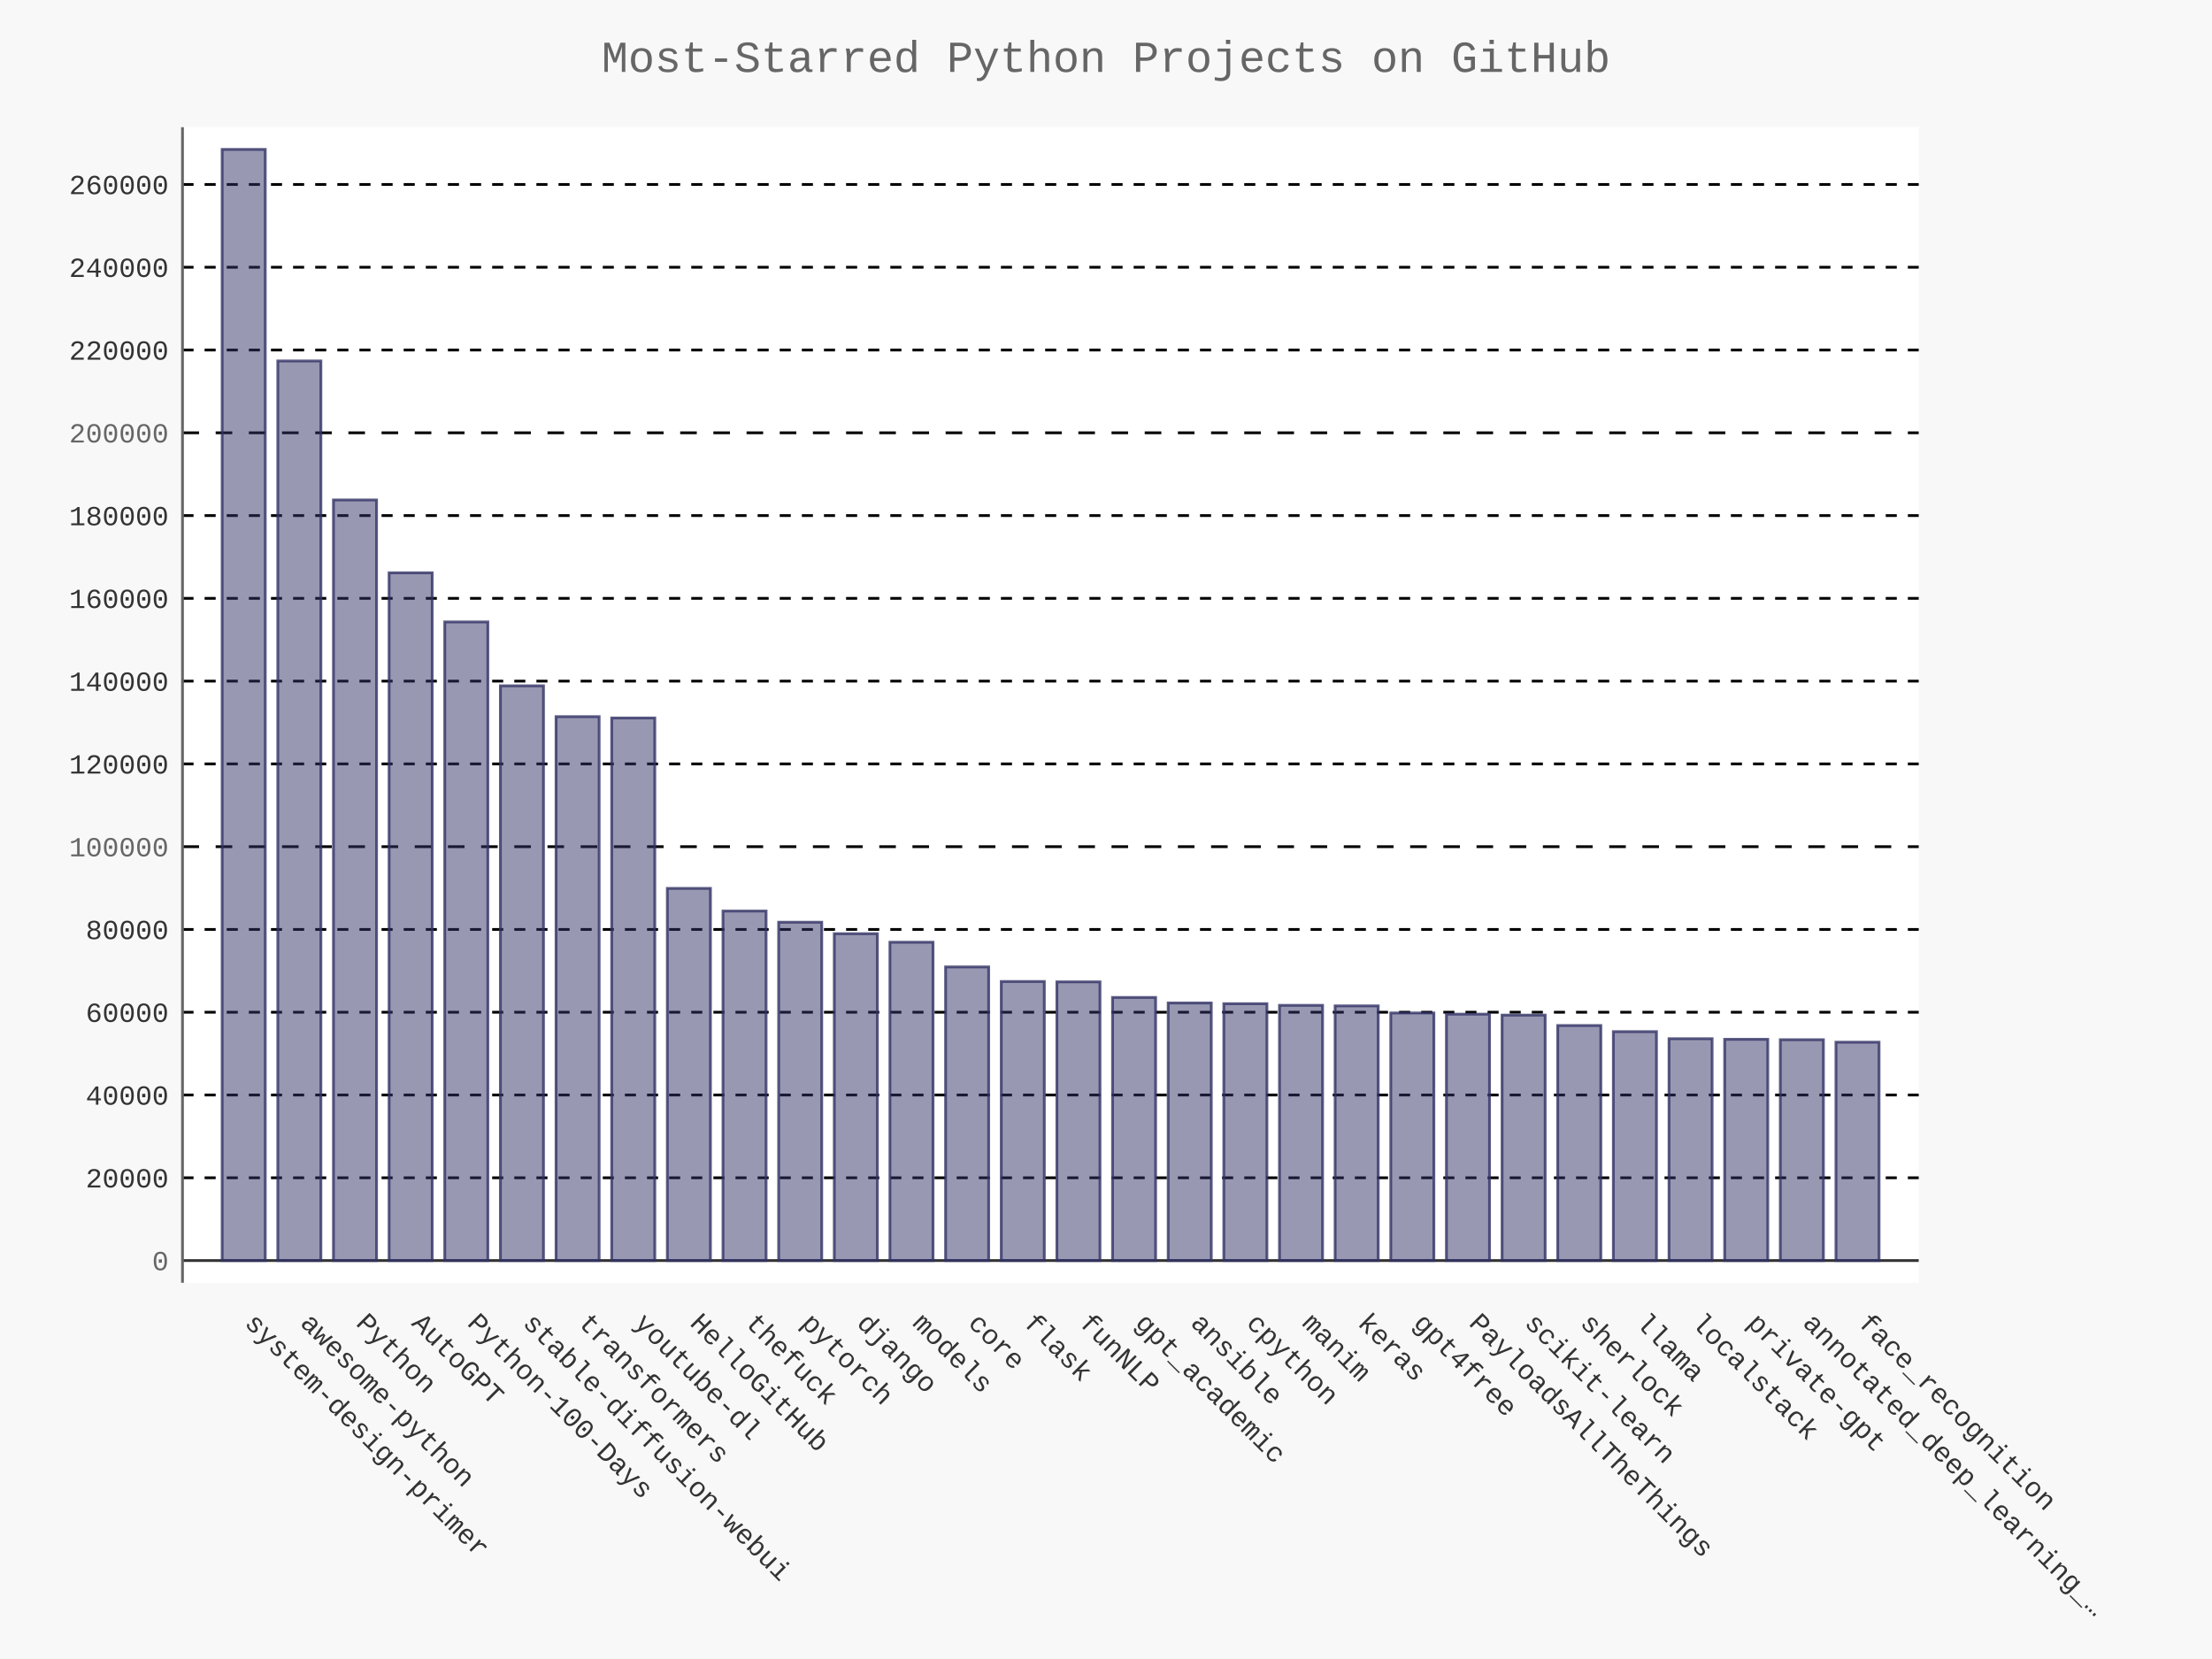
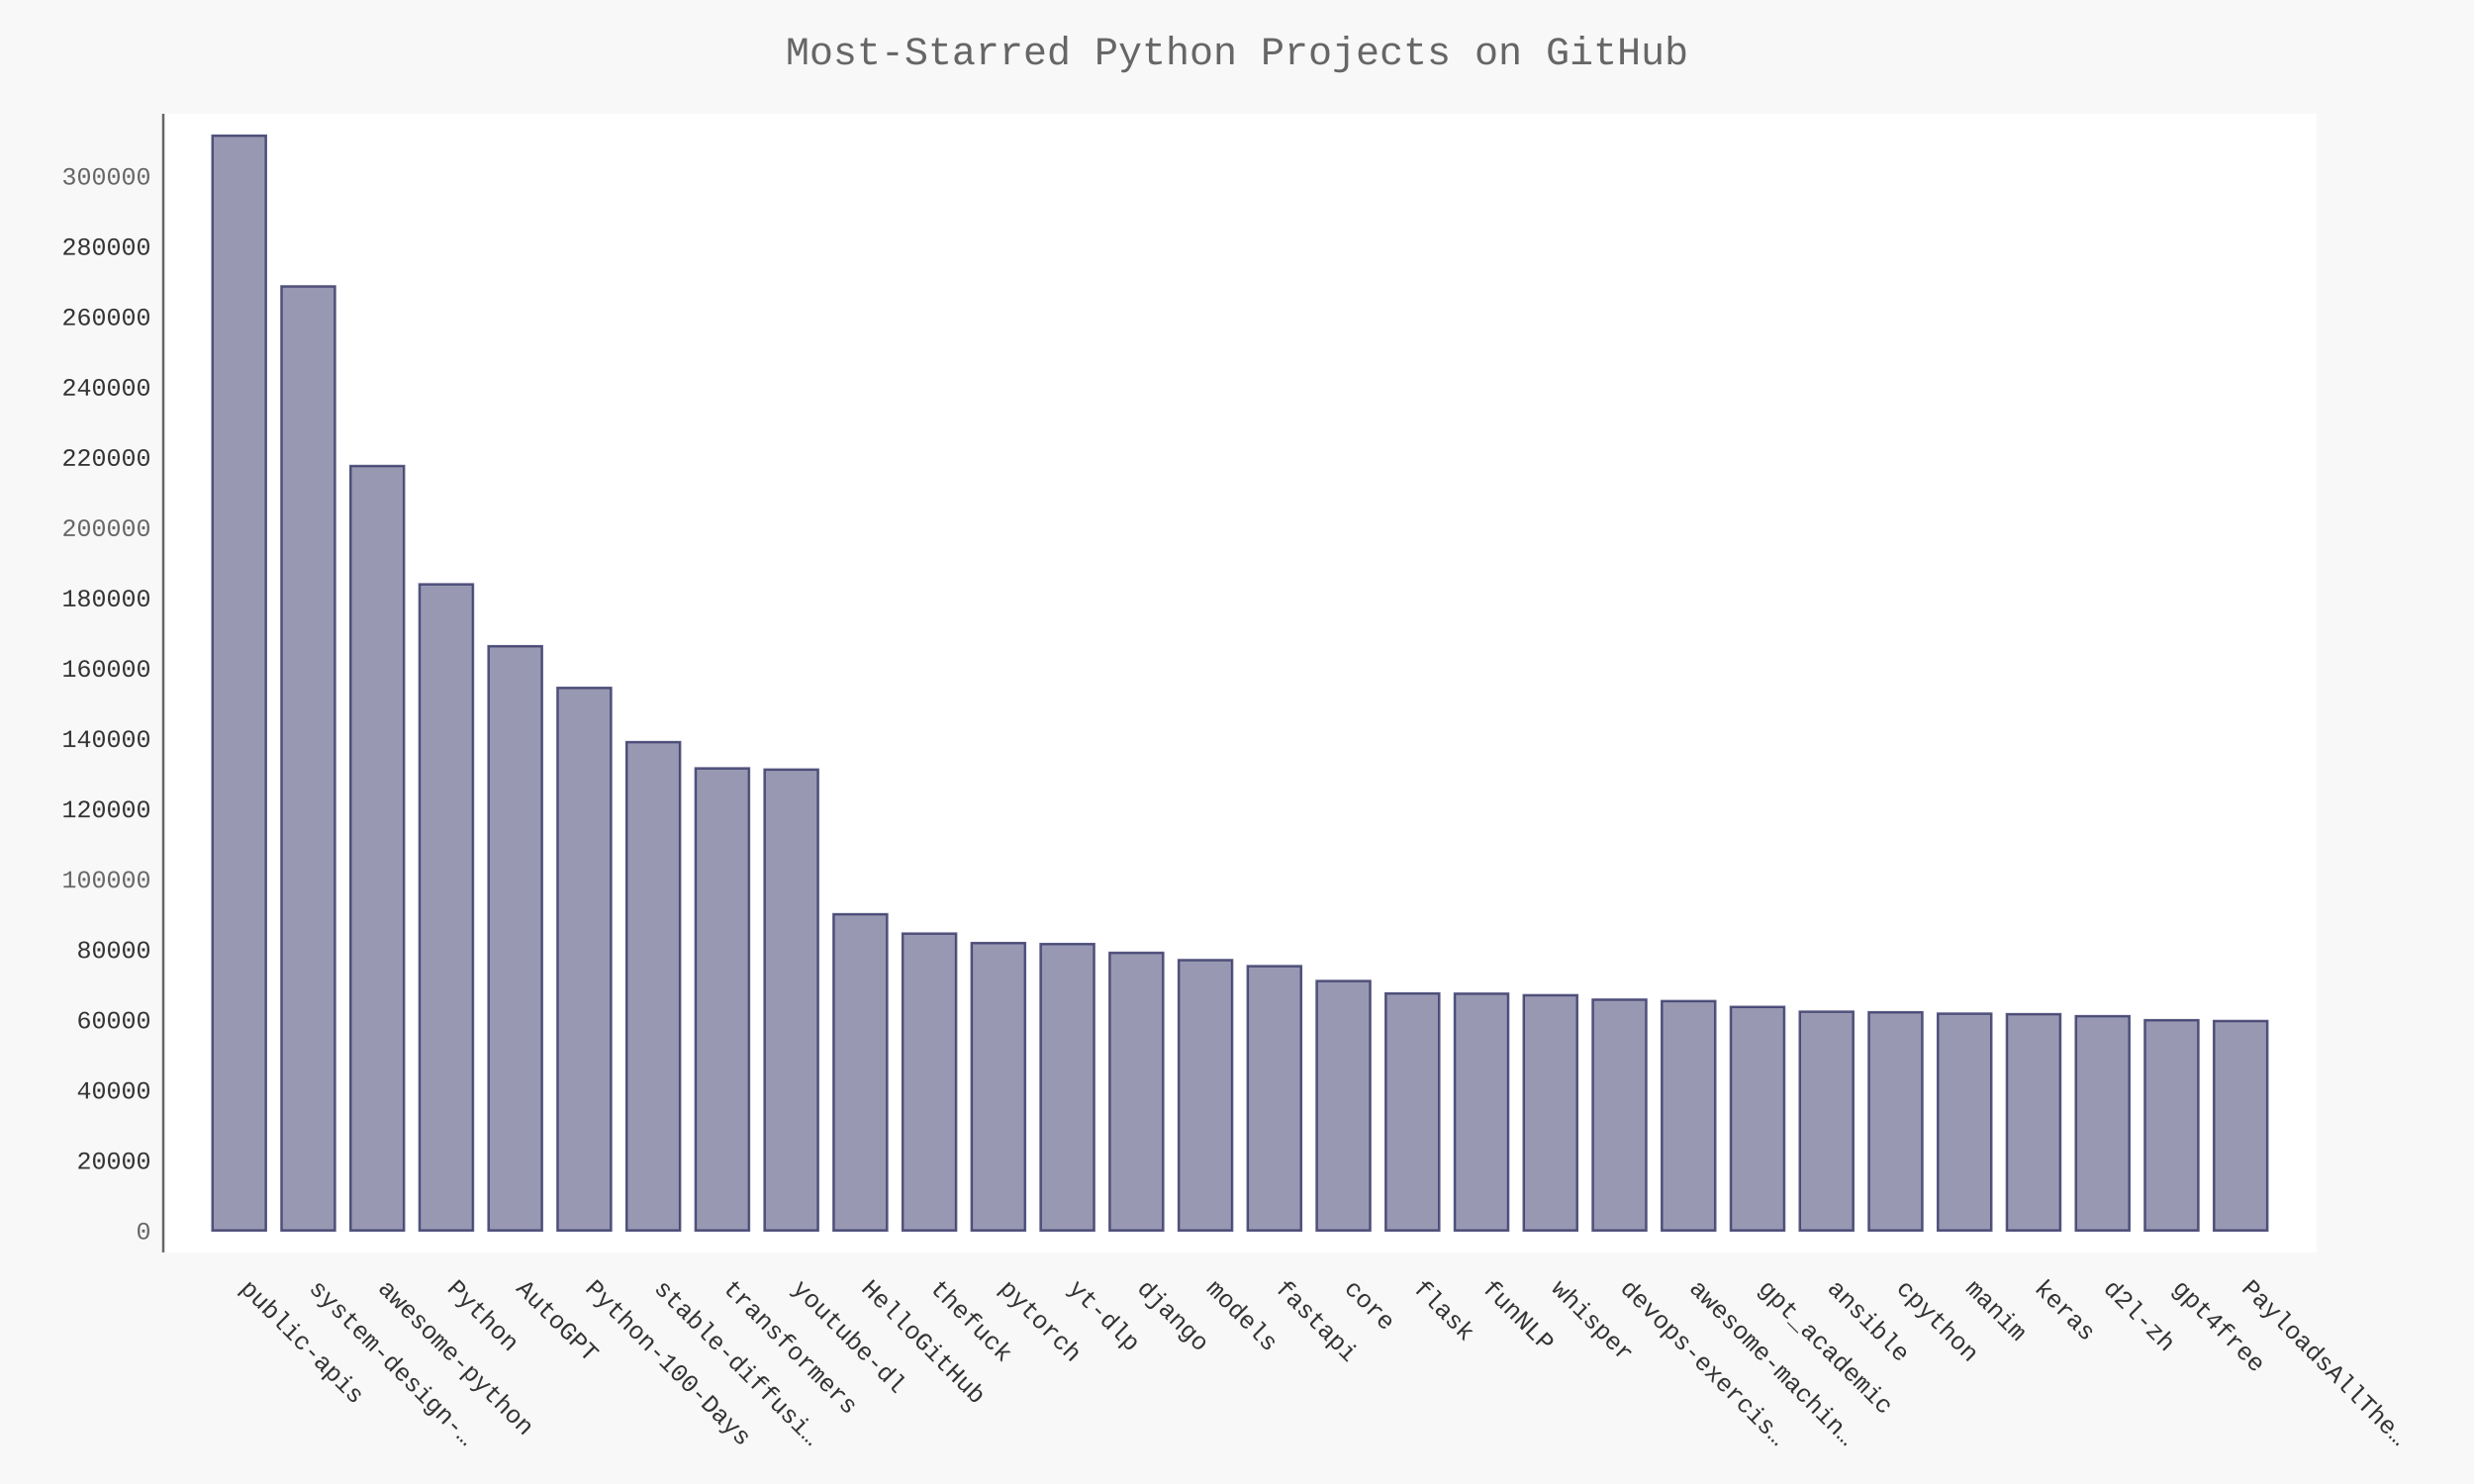
- <svg xmlns="http://www.w3.org/2000/svg" id="chart-f5d4d82c-aa11-4f18-88c1-700b115f12ab" class="pygal-chart" viewBox="0 0 800 600">
+ <svg xmlns="http://www.w3.org/2000/svg" id="chart-784140e5-5ab4-402b-8c71-17503a666698" class="pygal-chart" viewBox="0 0 1000 600">
  <defs>
-     <style type="text/css">#chart-f5d4d82c-aa11-4f18-88c1-700b115f12ab{-webkit-user-select:none;-webkit-font-smoothing:antialiased;font-family:Consolas,"Liberation Mono",Menlo,Courier,monospace}#chart-f5d4d82c-aa11-4f18-88c1-700b115f12ab .title{font-family:Consolas,"Liberation Mono",Menlo,Courier,monospace;font-size:16px}#chart-f5d4d82c-aa11-4f18-88c1-700b115f12ab .legends .legend text{font-family:Consolas,"Liberation Mono",Menlo,Courier,monospace;font-size:14px}#chart-f5d4d82c-aa11-4f18-88c1-700b115f12ab .axis text{font-family:Consolas,"Liberation Mono",Menlo,Courier,monospace;font-size:10px}#chart-f5d4d82c-aa11-4f18-88c1-700b115f12ab .axis text.major{font-family:Consolas,"Liberation Mono",Menlo,Courier,monospace;font-size:10px}#chart-f5d4d82c-aa11-4f18-88c1-700b115f12ab .text-overlay text.value{font-family:Consolas,"Liberation Mono",Menlo,Courier,monospace;font-size:16px}#chart-f5d4d82c-aa11-4f18-88c1-700b115f12ab .text-overlay text.label{font-family:Consolas,"Liberation Mono",Menlo,Courier,monospace;font-size:10px}#chart-f5d4d82c-aa11-4f18-88c1-700b115f12ab .tooltip{font-family:Consolas,"Liberation Mono",Menlo,Courier,monospace;font-size:14px}#chart-f5d4d82c-aa11-4f18-88c1-700b115f12ab text.no_data{font-family:Consolas,"Liberation Mono",Menlo,Courier,monospace;font-size:64px}
- #chart-f5d4d82c-aa11-4f18-88c1-700b115f12ab{background-color:#f8f8f8}#chart-f5d4d82c-aa11-4f18-88c1-700b115f12ab path,#chart-f5d4d82c-aa11-4f18-88c1-700b115f12ab line,#chart-f5d4d82c-aa11-4f18-88c1-700b115f12ab rect,#chart-f5d4d82c-aa11-4f18-88c1-700b115f12ab circle{-webkit-transition:250ms ease-in;-moz-transition:250ms ease-in;transition:250ms ease-in}#chart-f5d4d82c-aa11-4f18-88c1-700b115f12ab .graph &gt; .background{fill:#f8f8f8}#chart-f5d4d82c-aa11-4f18-88c1-700b115f12ab .plot &gt; .background{fill:#ffffff}#chart-f5d4d82c-aa11-4f18-88c1-700b115f12ab .graph{fill:#333}#chart-f5d4d82c-aa11-4f18-88c1-700b115f12ab text.no_data{fill:#666}#chart-f5d4d82c-aa11-4f18-88c1-700b115f12ab .title{fill:#666}#chart-f5d4d82c-aa11-4f18-88c1-700b115f12ab .legends .legend text{fill:#333}#chart-f5d4d82c-aa11-4f18-88c1-700b115f12ab .legends .legend:hover text{fill:#666}#chart-f5d4d82c-aa11-4f18-88c1-700b115f12ab .axis .line{stroke:#666}#chart-f5d4d82c-aa11-4f18-88c1-700b115f12ab .axis .guide.line{stroke:rgba(0,0,0,0.5)}#chart-f5d4d82c-aa11-4f18-88c1-700b115f12ab .axis .major.line{stroke:#333}#chart-f5d4d82c-aa11-4f18-88c1-700b115f12ab .axis text.major{fill:#666}#chart-f5d4d82c-aa11-4f18-88c1-700b115f12ab .axis.y .guides:hover .guide.line,#chart-f5d4d82c-aa11-4f18-88c1-700b115f12ab .line-graph .axis.x .guides:hover .guide.line,#chart-f5d4d82c-aa11-4f18-88c1-700b115f12ab .stackedline-graph .axis.x .guides:hover .guide.line,#chart-f5d4d82c-aa11-4f18-88c1-700b115f12ab .xy-graph .axis.x .guides:hover .guide.line{stroke:#666}#chart-f5d4d82c-aa11-4f18-88c1-700b115f12ab .axis .guides:hover text{fill:#666}#chart-f5d4d82c-aa11-4f18-88c1-700b115f12ab .reactive{fill-opacity:.5;stroke-opacity:.8;stroke-width:1}#chart-f5d4d82c-aa11-4f18-88c1-700b115f12ab .ci{stroke:#333}#chart-f5d4d82c-aa11-4f18-88c1-700b115f12ab .reactive.active,#chart-f5d4d82c-aa11-4f18-88c1-700b115f12ab .active .reactive{fill-opacity:.9;stroke-opacity:.9;stroke-width:4}#chart-f5d4d82c-aa11-4f18-88c1-700b115f12ab .ci .reactive.active{stroke-width:1.5}#chart-f5d4d82c-aa11-4f18-88c1-700b115f12ab .series text{fill:#666}#chart-f5d4d82c-aa11-4f18-88c1-700b115f12ab .tooltip rect{fill:#ffffff;stroke:#666;-webkit-transition:opacity 250ms ease-in;-moz-transition:opacity 250ms ease-in;transition:opacity 250ms ease-in}#chart-f5d4d82c-aa11-4f18-88c1-700b115f12ab .tooltip .label{fill:#333}#chart-f5d4d82c-aa11-4f18-88c1-700b115f12ab .tooltip .label{fill:#333}#chart-f5d4d82c-aa11-4f18-88c1-700b115f12ab .tooltip .legend{font-size:.8em;fill:rgba(0,0,0,0.5)}#chart-f5d4d82c-aa11-4f18-88c1-700b115f12ab .tooltip .x_label{font-size:.6em;fill:#666}#chart-f5d4d82c-aa11-4f18-88c1-700b115f12ab .tooltip .xlink{font-size:.5em;text-decoration:underline}#chart-f5d4d82c-aa11-4f18-88c1-700b115f12ab .tooltip .value{font-size:1.5em}#chart-f5d4d82c-aa11-4f18-88c1-700b115f12ab .bound{font-size:.5em}#chart-f5d4d82c-aa11-4f18-88c1-700b115f12ab .max-value{font-size:.75em;fill:rgba(0,0,0,0.5)}#chart-f5d4d82c-aa11-4f18-88c1-700b115f12ab .map-element{fill:#ffffff;stroke:rgba(0,0,0,0.5) !important}#chart-f5d4d82c-aa11-4f18-88c1-700b115f12ab .map-element .reactive{fill-opacity:inherit;stroke-opacity:inherit}#chart-f5d4d82c-aa11-4f18-88c1-700b115f12ab .color-0,#chart-f5d4d82c-aa11-4f18-88c1-700b115f12ab .color-0 a:visited{stroke:#333366;fill:#333366}#chart-f5d4d82c-aa11-4f18-88c1-700b115f12ab .text-overlay .color-0 text{fill:black}
- #chart-f5d4d82c-aa11-4f18-88c1-700b115f12ab text.no_data{text-anchor:middle}#chart-f5d4d82c-aa11-4f18-88c1-700b115f12ab .guide.line{fill:none}#chart-f5d4d82c-aa11-4f18-88c1-700b115f12ab .centered{text-anchor:middle}#chart-f5d4d82c-aa11-4f18-88c1-700b115f12ab .title{text-anchor:middle}#chart-f5d4d82c-aa11-4f18-88c1-700b115f12ab .legends .legend text{fill-opacity:1}#chart-f5d4d82c-aa11-4f18-88c1-700b115f12ab .axis.x text{text-anchor:middle}#chart-f5d4d82c-aa11-4f18-88c1-700b115f12ab .axis.x:not(.web) text[transform]{text-anchor:start}#chart-f5d4d82c-aa11-4f18-88c1-700b115f12ab .axis.x:not(.web) text[transform].backwards{text-anchor:end}#chart-f5d4d82c-aa11-4f18-88c1-700b115f12ab .axis.y text{text-anchor:end}#chart-f5d4d82c-aa11-4f18-88c1-700b115f12ab .axis.y text[transform].backwards{text-anchor:start}#chart-f5d4d82c-aa11-4f18-88c1-700b115f12ab .axis.y2 text{text-anchor:start}#chart-f5d4d82c-aa11-4f18-88c1-700b115f12ab .axis.y2 text[transform].backwards{text-anchor:end}#chart-f5d4d82c-aa11-4f18-88c1-700b115f12ab .axis .guide.line{stroke-dasharray:4,4;stroke:black}#chart-f5d4d82c-aa11-4f18-88c1-700b115f12ab .axis .major.guide.line{stroke-dasharray:6,6;stroke:black}#chart-f5d4d82c-aa11-4f18-88c1-700b115f12ab .horizontal .axis.y .guide.line,#chart-f5d4d82c-aa11-4f18-88c1-700b115f12ab .horizontal .axis.y2 .guide.line,#chart-f5d4d82c-aa11-4f18-88c1-700b115f12ab .vertical .axis.x .guide.line{opacity:0}#chart-f5d4d82c-aa11-4f18-88c1-700b115f12ab .horizontal .axis.always_show .guide.line,#chart-f5d4d82c-aa11-4f18-88c1-700b115f12ab .vertical .axis.always_show .guide.line{opacity:1 !important}#chart-f5d4d82c-aa11-4f18-88c1-700b115f12ab .axis.y .guides:hover .guide.line,#chart-f5d4d82c-aa11-4f18-88c1-700b115f12ab .axis.y2 .guides:hover .guide.line,#chart-f5d4d82c-aa11-4f18-88c1-700b115f12ab .axis.x .guides:hover .guide.line{opacity:1}#chart-f5d4d82c-aa11-4f18-88c1-700b115f12ab .axis .guides:hover text{opacity:1}#chart-f5d4d82c-aa11-4f18-88c1-700b115f12ab .nofill{fill:none}#chart-f5d4d82c-aa11-4f18-88c1-700b115f12ab .subtle-fill{fill-opacity:.2}#chart-f5d4d82c-aa11-4f18-88c1-700b115f12ab .dot{stroke-width:1px;fill-opacity:1;stroke-opacity:1}#chart-f5d4d82c-aa11-4f18-88c1-700b115f12ab .dot.active{stroke-width:5px}#chart-f5d4d82c-aa11-4f18-88c1-700b115f12ab .dot.negative{fill:transparent}#chart-f5d4d82c-aa11-4f18-88c1-700b115f12ab text,#chart-f5d4d82c-aa11-4f18-88c1-700b115f12ab tspan{stroke:none !important}#chart-f5d4d82c-aa11-4f18-88c1-700b115f12ab .series text.active{opacity:1}#chart-f5d4d82c-aa11-4f18-88c1-700b115f12ab .tooltip rect{fill-opacity:.95;stroke-width:.5}#chart-f5d4d82c-aa11-4f18-88c1-700b115f12ab .tooltip text{fill-opacity:1}#chart-f5d4d82c-aa11-4f18-88c1-700b115f12ab .showable{visibility:hidden}#chart-f5d4d82c-aa11-4f18-88c1-700b115f12ab .showable.shown{visibility:visible}#chart-f5d4d82c-aa11-4f18-88c1-700b115f12ab .gauge-background{fill:rgba(229,229,229,1);stroke:none}#chart-f5d4d82c-aa11-4f18-88c1-700b115f12ab .bg-lines{stroke:#f8f8f8;stroke-width:2px}</style>
+     <style type="text/css">#chart-784140e5-5ab4-402b-8c71-17503a666698{-webkit-user-select:none;-webkit-font-smoothing:antialiased;font-family:Consolas,"Liberation Mono",Menlo,Courier,monospace}#chart-784140e5-5ab4-402b-8c71-17503a666698 .title{font-family:Consolas,"Liberation Mono",Menlo,Courier,monospace;font-size:16px}#chart-784140e5-5ab4-402b-8c71-17503a666698 .legends .legend text{font-family:Consolas,"Liberation Mono",Menlo,Courier,monospace;font-size:14px}#chart-784140e5-5ab4-402b-8c71-17503a666698 .axis text{font-family:Consolas,"Liberation Mono",Menlo,Courier,monospace;font-size:10px}#chart-784140e5-5ab4-402b-8c71-17503a666698 .axis text.major{font-family:Consolas,"Liberation Mono",Menlo,Courier,monospace;font-size:10px}#chart-784140e5-5ab4-402b-8c71-17503a666698 .text-overlay text.value{font-family:Consolas,"Liberation Mono",Menlo,Courier,monospace;font-size:16px}#chart-784140e5-5ab4-402b-8c71-17503a666698 .text-overlay text.label{font-family:Consolas,"Liberation Mono",Menlo,Courier,monospace;font-size:10px}#chart-784140e5-5ab4-402b-8c71-17503a666698 .tooltip{font-family:Consolas,"Liberation Mono",Menlo,Courier,monospace;font-size:14px}#chart-784140e5-5ab4-402b-8c71-17503a666698 text.no_data{font-family:Consolas,"Liberation Mono",Menlo,Courier,monospace;font-size:64px}
+ #chart-784140e5-5ab4-402b-8c71-17503a666698{background-color:#f8f8f8}#chart-784140e5-5ab4-402b-8c71-17503a666698 path,#chart-784140e5-5ab4-402b-8c71-17503a666698 line,#chart-784140e5-5ab4-402b-8c71-17503a666698 rect,#chart-784140e5-5ab4-402b-8c71-17503a666698 circle{-webkit-transition:250ms ease-in;-moz-transition:250ms ease-in;transition:250ms ease-in}#chart-784140e5-5ab4-402b-8c71-17503a666698 .graph &gt; .background{fill:#f8f8f8}#chart-784140e5-5ab4-402b-8c71-17503a666698 .plot &gt; .background{fill:#ffffff}#chart-784140e5-5ab4-402b-8c71-17503a666698 .graph{fill:#333}#chart-784140e5-5ab4-402b-8c71-17503a666698 text.no_data{fill:#666}#chart-784140e5-5ab4-402b-8c71-17503a666698 .title{fill:#666}#chart-784140e5-5ab4-402b-8c71-17503a666698 .legends .legend text{fill:#333}#chart-784140e5-5ab4-402b-8c71-17503a666698 .legends .legend:hover text{fill:#666}#chart-784140e5-5ab4-402b-8c71-17503a666698 .axis .line{stroke:#666}#chart-784140e5-5ab4-402b-8c71-17503a666698 .axis .guide.line{stroke:rgba(0,0,0,0.5)}#chart-784140e5-5ab4-402b-8c71-17503a666698 .axis .major.line{stroke:#333}#chart-784140e5-5ab4-402b-8c71-17503a666698 .axis text.major{fill:#666}#chart-784140e5-5ab4-402b-8c71-17503a666698 .axis.y .guides:hover .guide.line,#chart-784140e5-5ab4-402b-8c71-17503a666698 .line-graph .axis.x .guides:hover .guide.line,#chart-784140e5-5ab4-402b-8c71-17503a666698 .stackedline-graph .axis.x .guides:hover .guide.line,#chart-784140e5-5ab4-402b-8c71-17503a666698 .xy-graph .axis.x .guides:hover .guide.line{stroke:#666}#chart-784140e5-5ab4-402b-8c71-17503a666698 .axis .guides:hover text{fill:#666}#chart-784140e5-5ab4-402b-8c71-17503a666698 .reactive{fill-opacity:.5;stroke-opacity:.8;stroke-width:1}#chart-784140e5-5ab4-402b-8c71-17503a666698 .ci{stroke:#333}#chart-784140e5-5ab4-402b-8c71-17503a666698 .reactive.active,#chart-784140e5-5ab4-402b-8c71-17503a666698 .active .reactive{fill-opacity:.9;stroke-opacity:.9;stroke-width:4}#chart-784140e5-5ab4-402b-8c71-17503a666698 .ci .reactive.active{stroke-width:1.5}#chart-784140e5-5ab4-402b-8c71-17503a666698 .series text{fill:#666}#chart-784140e5-5ab4-402b-8c71-17503a666698 .tooltip rect{fill:#ffffff;stroke:#666;-webkit-transition:opacity 250ms ease-in;-moz-transition:opacity 250ms ease-in;transition:opacity 250ms ease-in}#chart-784140e5-5ab4-402b-8c71-17503a666698 .tooltip .label{fill:#333}#chart-784140e5-5ab4-402b-8c71-17503a666698 .tooltip .label{fill:#333}#chart-784140e5-5ab4-402b-8c71-17503a666698 .tooltip .legend{font-size:.8em;fill:rgba(0,0,0,0.5)}#chart-784140e5-5ab4-402b-8c71-17503a666698 .tooltip .x_label{font-size:.6em;fill:#666}#chart-784140e5-5ab4-402b-8c71-17503a666698 .tooltip .xlink{font-size:.5em;text-decoration:underline}#chart-784140e5-5ab4-402b-8c71-17503a666698 .tooltip .value{font-size:1.5em}#chart-784140e5-5ab4-402b-8c71-17503a666698 .bound{font-size:.5em}#chart-784140e5-5ab4-402b-8c71-17503a666698 .max-value{font-size:.75em;fill:rgba(0,0,0,0.5)}#chart-784140e5-5ab4-402b-8c71-17503a666698 .map-element{fill:#ffffff;stroke:rgba(0,0,0,0.5) !important}#chart-784140e5-5ab4-402b-8c71-17503a666698 .map-element .reactive{fill-opacity:inherit;stroke-opacity:inherit}#chart-784140e5-5ab4-402b-8c71-17503a666698 .color-0,#chart-784140e5-5ab4-402b-8c71-17503a666698 .color-0 a:visited{stroke:#333366;fill:#333366}#chart-784140e5-5ab4-402b-8c71-17503a666698 .text-overlay .color-0 text{fill:black}
+ #chart-784140e5-5ab4-402b-8c71-17503a666698 text.no_data{text-anchor:middle}#chart-784140e5-5ab4-402b-8c71-17503a666698 .guide.line{fill:none}#chart-784140e5-5ab4-402b-8c71-17503a666698 .centered{text-anchor:middle}#chart-784140e5-5ab4-402b-8c71-17503a666698 .title{text-anchor:middle}#chart-784140e5-5ab4-402b-8c71-17503a666698 .legends .legend text{fill-opacity:1}#chart-784140e5-5ab4-402b-8c71-17503a666698 .axis.x text{text-anchor:middle}#chart-784140e5-5ab4-402b-8c71-17503a666698 .axis.x:not(.web) text[transform]{text-anchor:start}#chart-784140e5-5ab4-402b-8c71-17503a666698 .axis.x:not(.web) text[transform].backwards{text-anchor:end}#chart-784140e5-5ab4-402b-8c71-17503a666698 .axis.y text{text-anchor:end}#chart-784140e5-5ab4-402b-8c71-17503a666698 .axis.y text[transform].backwards{text-anchor:start}#chart-784140e5-5ab4-402b-8c71-17503a666698 .axis.y2 text{text-anchor:start}#chart-784140e5-5ab4-402b-8c71-17503a666698 .axis.y2 text[transform].backwards{text-anchor:end}#chart-784140e5-5ab4-402b-8c71-17503a666698 .axis .guide.line{stroke-dasharray:4,4;stroke:black}#chart-784140e5-5ab4-402b-8c71-17503a666698 .axis .major.guide.line{stroke-dasharray:6,6;stroke:black}#chart-784140e5-5ab4-402b-8c71-17503a666698 .horizontal .axis.y .guide.line,#chart-784140e5-5ab4-402b-8c71-17503a666698 .horizontal .axis.y2 .guide.line,#chart-784140e5-5ab4-402b-8c71-17503a666698 .vertical .axis.x .guide.line{opacity:0}#chart-784140e5-5ab4-402b-8c71-17503a666698 .horizontal .axis.always_show .guide.line,#chart-784140e5-5ab4-402b-8c71-17503a666698 .vertical .axis.always_show .guide.line{opacity:1 !important}#chart-784140e5-5ab4-402b-8c71-17503a666698 .axis.y .guides:hover .guide.line,#chart-784140e5-5ab4-402b-8c71-17503a666698 .axis.y2 .guides:hover .guide.line,#chart-784140e5-5ab4-402b-8c71-17503a666698 .axis.x .guides:hover .guide.line{opacity:1}#chart-784140e5-5ab4-402b-8c71-17503a666698 .axis .guides:hover text{opacity:1}#chart-784140e5-5ab4-402b-8c71-17503a666698 .nofill{fill:none}#chart-784140e5-5ab4-402b-8c71-17503a666698 .subtle-fill{fill-opacity:.2}#chart-784140e5-5ab4-402b-8c71-17503a666698 .dot{stroke-width:1px;fill-opacity:1;stroke-opacity:1}#chart-784140e5-5ab4-402b-8c71-17503a666698 .dot.active{stroke-width:5px}#chart-784140e5-5ab4-402b-8c71-17503a666698 .dot.negative{fill:transparent}#chart-784140e5-5ab4-402b-8c71-17503a666698 text,#chart-784140e5-5ab4-402b-8c71-17503a666698 tspan{stroke:none !important}#chart-784140e5-5ab4-402b-8c71-17503a666698 .series text.active{opacity:1}#chart-784140e5-5ab4-402b-8c71-17503a666698 .tooltip rect{fill-opacity:.95;stroke-width:.5}#chart-784140e5-5ab4-402b-8c71-17503a666698 .tooltip text{fill-opacity:1}#chart-784140e5-5ab4-402b-8c71-17503a666698 .showable{visibility:hidden}#chart-784140e5-5ab4-402b-8c71-17503a666698 .showable.shown{visibility:visible}#chart-784140e5-5ab4-402b-8c71-17503a666698 .gauge-background{fill:rgba(229,229,229,1);stroke:none}#chart-784140e5-5ab4-402b-8c71-17503a666698 .bg-lines{stroke:#f8f8f8;stroke-width:2px}</style>
  </defs>
  <g class="graph bar-graph vertical">
-     <rect x="0" y="0" width="800" height="600" class="background" />
+     <rect x="0" y="0" width="1000" height="600" class="background" />
    <g transform="translate(66, 46)" class="plot">
-       <rect x="0" y="0" width="627.934" height="417.934" class="background" />
-       <g class="axis y always_show">
-         <g class="guides">
-           <path d="M0 409.897 h627.934" class="axis major line" />
-           <text x="-5" y="413.397" class="major">0</text>
-         </g>
-         <g class="guides">
-           <path d="M0 379.96 h627.934" class="guide line" />
-           <text x="-5" y="383.46" class="">20000</text>
-         </g>
-         <g class="guides">
-           <path d="M0 350.023 h627.934" class="guide line" />
-           <text x="-5" y="353.523" class="">40000</text>
-         </g>
-         <g class="guides">
-           <path d="M0 320.086 h627.934" class="guide line" />
-           <text x="-5" y="323.586" class="">60000</text>
-         </g>
-         <g class="guides">
-           <path d="M0 290.149 h627.934" class="guide line" />
-           <text x="-5" y="293.649" class="">80000</text>
-         </g>
-         <g class="guides">
-           <path d="M0 260.212 h627.934" class="major guide line" />
-           <text x="-5" y="263.712" class="major">100000</text>
-         </g>
-         <g class="guides">
-           <path d="M0 230.275 h627.934" class="guide line" />
-           <text x="-5" y="233.775" class="">120000</text>
-         </g>
-         <g class="guides">
-           <path d="M0 200.338 h627.934" class="guide line" />
-           <text x="-5" y="203.838" class="">140000</text>
-         </g>
-         <g class="guides">
-           <path d="M0 170.401 h627.934" class="guide line" />
-           <text x="-5" y="173.901" class="">160000</text>
-         </g>
-         <g class="guides">
-           <path d="M0 140.464 h627.934" class="guide line" />
-           <text x="-5" y="143.964" class="">180000</text>
-         </g>
-         <g class="guides">
-           <path d="M0 110.527 h627.934" class="major guide line" />
-           <text x="-5" y="114.027" class="major">200000</text>
-         </g>
-         <g class="guides">
-           <path d="M0 80.59 h627.934" class="guide line" />
-           <text x="-5" y="84.09" class="">220000</text>
-         </g>
-         <g class="guides">
-           <path d="M0 50.653 h627.934" class="guide line" />
-           <text x="-5" y="54.153" class="">240000</text>
-         </g>
-         <g class="guides">
-           <path d="M0 20.716 h627.934" class="guide line" />
-           <text x="-5" y="24.216" class="">260000</text>
+       <rect x="0" y="0" width="870.36" height="460.36" class="background" />
+       <g class="axis y">
+         <g class="guides">
+           <text x="-5" y="455.007" class="major">0</text>
+         </g>
+         <g class="guides">
+           <text x="-5" y="426.58" class="">20000</text>
+         </g>
+         <g class="guides">
+           <text x="-5" y="398.153" class="">40000</text>
+         </g>
+         <g class="guides">
+           <text x="-5" y="369.726" class="">60000</text>
+         </g>
+         <g class="guides">
+           <text x="-5" y="341.299" class="">80000</text>
+         </g>
+         <g class="guides">
+           <text x="-5" y="312.872" class="major">100000</text>
+         </g>
+         <g class="guides">
+           <text x="-5" y="284.445" class="">120000</text>
+         </g>
+         <g class="guides">
+           <text x="-5" y="256.018" class="">140000</text>
+         </g>
+         <g class="guides">
+           <text x="-5" y="227.591" class="">160000</text>
+         </g>
+         <g class="guides">
+           <text x="-5" y="199.164" class="">180000</text>
+         </g>
+         <g class="guides">
+           <text x="-5" y="170.737" class="major">200000</text>
+         </g>
+         <g class="guides">
+           <text x="-5" y="142.31" class="">220000</text>
+         </g>
+         <g class="guides">
+           <text x="-5" y="113.883" class="">240000</text>
+         </g>
+         <g class="guides">
+           <text x="-5" y="85.456" class="">260000</text>
+         </g>
+         <g class="guides">
+           <text x="-5" y="57.029" class="">280000</text>
+         </g>
+         <g class="guides">
+           <text x="-5" y="28.602" class="major">300000</text>
        </g>
      </g>
      <g class="axis x">
-         <path d="M0 0 v417.934" class="line" />
-         <g class="guides">
-           <path d="M22.139 0 v417.934" class="guide line" />
-           <text x="22.139" y="432.934" class="" transform="rotate(45 22.1387 432.934)">system-design-primer</text>
-         </g>
-         <g class="guides">
-           <path d="M42.265 0 v417.934" class="guide line" />
-           <text x="42.265" y="432.934" class="" transform="rotate(45 42.26479 432.934)">awesome-python</text>
-         </g>
-         <g class="guides">
-           <path d="M62.391 0 v417.934" class="guide line" />
-           <text x="62.391" y="432.934" class="" transform="rotate(45 62.39088 432.934)">Python</text>
-         </g>
-         <g class="guides">
-           <path d="M82.517 0 v417.934" class="guide line" />
-           <text x="82.517" y="432.934" class="" transform="rotate(45 82.51697 432.934)">AutoGPT</text>
-         </g>
-         <g class="guides">
-           <path d="M102.643 0 v417.934" class="guide line" />
-           <text x="102.643" y="432.934" class="" transform="rotate(45 102.6431 432.934)">Python-100-Days</text>
-         </g>
-         <g class="guides">
-           <path d="M122.769 0 v417.934" class="guide line" />
-           <text x="122.769" y="432.934" class="" transform="rotate(45 122.7691 432.934)">stable-diffusion-webui</text>
-         </g>
-         <g class="guides">
-           <path d="M142.895 0 v417.934" class="guide line" />
-           <text x="142.895" y="432.934" class="" transform="rotate(45 142.8952 432.934)">transformers</text>
-         </g>
-         <g class="guides">
-           <path d="M163.021 0 v417.934" class="guide line" />
-           <text x="163.021" y="432.934" class="" transform="rotate(45 163.0213 432.934)">youtube-dl</text>
-         </g>
-         <g class="guides">
-           <path d="M183.147 0 v417.934" class="guide line" />
-           <text x="183.147" y="432.934" class="" transform="rotate(45 183.1474 432.934)">HelloGitHub</text>
-         </g>
-         <g class="guides">
-           <path d="M203.274 0 v417.934" class="guide line" />
-           <text x="203.274" y="432.934" class="" transform="rotate(45 203.2735 432.934)">thefuck</text>
-         </g>
-         <g class="guides">
-           <path d="M223.4 0 v417.934" class="guide line" />
-           <text x="223.4" y="432.934" class="" transform="rotate(45 223.3996 432.934)">pytorch</text>
-         </g>
-         <g class="guides">
-           <path d="M243.526 0 v417.934" class="guide line" />
-           <text x="243.526" y="432.934" class="" transform="rotate(45 243.5257 432.934)">django</text>
-         </g>
-         <g class="guides">
-           <path d="M263.652 0 v417.934" class="guide line" />
-           <text x="263.652" y="432.934" class="" transform="rotate(45 263.6518 432.934)">models</text>
-         </g>
-         <g class="guides">
-           <path d="M283.778 0 v417.934" class="guide line" />
-           <text x="283.778" y="432.934" class="" transform="rotate(45 283.7779 432.934)">core</text>
-         </g>
-         <g class="guides">
-           <path d="M303.904 0 v417.934" class="guide line" />
-           <text x="303.904" y="432.934" class="" transform="rotate(45 303.9039 432.934)">flask</text>
-         </g>
-         <g class="guides">
-           <path d="M324.03 0 v417.934" class="guide line" />
-           <text x="324.03" y="432.934" class="" transform="rotate(45 324.03 432.934)">funNLP</text>
-         </g>
-         <g class="guides">
-           <path d="M344.156 0 v417.934" class="guide line" />
-           <text x="344.156" y="432.934" class="" transform="rotate(45 344.1561 432.934)">gpt_academic</text>
-         </g>
-         <g class="guides">
-           <path d="M364.282 0 v417.934" class="guide line" />
-           <text x="364.282" y="432.934" class="" transform="rotate(45 364.2822 432.934)">ansible</text>
-         </g>
-         <g class="guides">
-           <path d="M384.408 0 v417.934" class="guide line" />
-           <text x="384.408" y="432.934" class="" transform="rotate(45 384.4083 432.934)">cpython</text>
-         </g>
-         <g class="guides">
-           <path d="M404.534 0 v417.934" class="guide line" />
-           <text x="404.534" y="432.934" class="" transform="rotate(45 404.5344 432.934)">manim</text>
-         </g>
-         <g class="guides">
-           <path d="M424.66 0 v417.934" class="guide line" />
-           <text x="424.66" y="432.934" class="" transform="rotate(45 424.6605 432.934)">keras</text>
-         </g>
-         <g class="guides">
-           <path d="M444.787 0 v417.934" class="guide line" />
-           <text x="444.787" y="432.934" class="" transform="rotate(45 444.7866 432.934)">gpt4free</text>
-         </g>
-         <g class="guides">
-           <path d="M464.913 0 v417.934" class="guide line" />
-           <text x="464.913" y="432.934" class="" transform="rotate(45 464.9127 432.934)">PayloadsAllTheThings</text>
-         </g>
-         <g class="guides">
-           <path d="M485.039 0 v417.934" class="guide line" />
-           <text x="485.039" y="432.934" class="" transform="rotate(45 485.0387 432.934)">scikit-learn</text>
-         </g>
-         <g class="guides">
-           <path d="M505.165 0 v417.934" class="guide line" />
-           <text x="505.165" y="432.934" class="" transform="rotate(45 505.1648 432.934)">sherlock</text>
-         </g>
-         <g class="guides">
-           <path d="M525.291 0 v417.934" class="guide line" />
-           <text x="525.291" y="432.934" class="" transform="rotate(45 525.2909 432.934)">llama</text>
-         </g>
-         <g class="guides">
-           <path d="M545.417 0 v417.934" class="guide line" />
-           <text x="545.417" y="432.934" class="" transform="rotate(45 545.417 432.934)">localstack</text>
-         </g>
-         <g class="guides">
-           <path d="M565.543 0 v417.934" class="guide line" />
-           <text x="565.543" y="432.934" class="" transform="rotate(45 565.5431 432.934)">private-gpt</text>
-         </g>
-         <g class="guides">
-           <path d="M585.669 0 v417.934" class="guide line" />
-           <text x="585.669" y="432.934" class="" transform="rotate(45 585.6692 432.934)">annotated_deep_learning_…</text>
-         </g>
-         <g class="guides">
-           <path d="M605.795 0 v417.934" class="guide line" />
-           <text x="605.795" y="432.934" class="" transform="rotate(45 605.7953 432.934)">face_recognition</text>
+         <path d="M0 0 v460.36" class="line" />
+         <g class="guides">
+           <path d="M30.686 0 v460.36" class="guide line" />
+           <text x="30.686" y="475.36" class="" transform="rotate(45 30.68578 475.3604)">public-apis</text>
+         </g>
+         <g class="guides">
+           <path d="M58.582 0 v460.36" class="guide line" />
+           <text x="58.582" y="475.36" class="" transform="rotate(45 58.58195 475.3604)">system-design-…</text>
+         </g>
+         <g class="guides">
+           <path d="M86.478 0 v460.36" class="guide line" />
+           <text x="86.478" y="475.36" class="" transform="rotate(45 86.47812 475.3604)">awesome-python</text>
+         </g>
+         <g class="guides">
+           <path d="M114.374 0 v460.36" class="guide line" />
+           <text x="114.374" y="475.36" class="" transform="rotate(45 114.3743 475.3604)">Python</text>
+         </g>
+         <g class="guides">
+           <path d="M142.27 0 v460.36" class="guide line" />
+           <text x="142.27" y="475.36" class="" transform="rotate(45 142.2704 475.3604)">AutoGPT</text>
+         </g>
+         <g class="guides">
+           <path d="M170.167 0 v460.36" class="guide line" />
+           <text x="170.167" y="475.36" class="" transform="rotate(45 170.1666 475.3604)">Python-100-Days</text>
+         </g>
+         <g class="guides">
+           <path d="M198.063 0 v460.36" class="guide line" />
+           <text x="198.063" y="475.36" class="" transform="rotate(45 198.0628 475.3604)">stable-diffusi…</text>
+         </g>
+         <g class="guides">
+           <path d="M225.959 0 v460.36" class="guide line" />
+           <text x="225.959" y="475.36" class="" transform="rotate(45 225.9589 475.3604)">transformers</text>
+         </g>
+         <g class="guides">
+           <path d="M253.855 0 v460.36" class="guide line" />
+           <text x="253.855" y="475.36" class="" transform="rotate(45 253.8551 475.3604)">youtube-dl</text>
+         </g>
+         <g class="guides">
+           <path d="M281.751 0 v460.36" class="guide line" />
+           <text x="281.751" y="475.36" class="" transform="rotate(45 281.7513 475.3604)">HelloGitHub</text>
+         </g>
+         <g class="guides">
+           <path d="M309.647 0 v460.36" class="guide line" />
+           <text x="309.647" y="475.36" class="" transform="rotate(45 309.6474 475.3604)">thefuck</text>
+         </g>
+         <g class="guides">
+           <path d="M337.544 0 v460.36" class="guide line" />
+           <text x="337.544" y="475.36" class="" transform="rotate(45 337.5436 475.3604)">pytorch</text>
+         </g>
+         <g class="guides">
+           <path d="M365.44 0 v460.36" class="guide line" />
+           <text x="365.44" y="475.36" class="" transform="rotate(45 365.4398 475.3604)">yt-dlp</text>
+         </g>
+         <g class="guides">
+           <path d="M393.336 0 v460.36" class="guide line" />
+           <text x="393.336" y="475.36" class="" transform="rotate(45 393.3359 475.3604)">django</text>
+         </g>
+         <g class="guides">
+           <path d="M421.232 0 v460.36" class="guide line" />
+           <text x="421.232" y="475.36" class="" transform="rotate(45 421.2321 475.3604)">models</text>
+         </g>
+         <g class="guides">
+           <path d="M449.128 0 v460.36" class="guide line" />
+           <text x="449.128" y="475.36" class="" transform="rotate(45 449.1283 475.3604)">fastapi</text>
+         </g>
+         <g class="guides">
+           <path d="M477.024 0 v460.36" class="guide line" />
+           <text x="477.024" y="475.36" class="" transform="rotate(45 477.0244 475.3604)">core</text>
+         </g>
+         <g class="guides">
+           <path d="M504.921 0 v460.36" class="guide line" />
+           <text x="504.921" y="475.36" class="" transform="rotate(45 504.9206 475.3604)">flask</text>
+         </g>
+         <g class="guides">
+           <path d="M532.817 0 v460.36" class="guide line" />
+           <text x="532.817" y="475.36" class="" transform="rotate(45 532.8168 475.3604)">funNLP</text>
+         </g>
+         <g class="guides">
+           <path d="M560.713 0 v460.36" class="guide line" />
+           <text x="560.713" y="475.36" class="" transform="rotate(45 560.7129 475.3604)">whisper</text>
+         </g>
+         <g class="guides">
+           <path d="M588.609 0 v460.36" class="guide line" />
+           <text x="588.609" y="475.36" class="" transform="rotate(45 588.6091 475.3604)">devops-exercis…</text>
+         </g>
+         <g class="guides">
+           <path d="M616.505 0 v460.36" class="guide line" />
+           <text x="616.505" y="475.36" class="" transform="rotate(45 616.5053 475.3604)">awesome-machin…</text>
+         </g>
+         <g class="guides">
+           <path d="M644.401 0 v460.36" class="guide line" />
+           <text x="644.401" y="475.36" class="" transform="rotate(45 644.4014 475.3604)">gpt_academic</text>
+         </g>
+         <g class="guides">
+           <path d="M672.298 0 v460.36" class="guide line" />
+           <text x="672.298" y="475.36" class="" transform="rotate(45 672.2976 475.3604)">ansible</text>
+         </g>
+         <g class="guides">
+           <path d="M700.194 0 v460.36" class="guide line" />
+           <text x="700.194" y="475.36" class="" transform="rotate(45 700.1938 475.3604)">cpython</text>
+         </g>
+         <g class="guides">
+           <path d="M728.09 0 v460.36" class="guide line" />
+           <text x="728.09" y="475.36" class="" transform="rotate(45 728.0899 475.3604)">manim</text>
+         </g>
+         <g class="guides">
+           <path d="M755.986 0 v460.36" class="guide line" />
+           <text x="755.986" y="475.36" class="" transform="rotate(45 755.9861 475.3604)">keras</text>
+         </g>
+         <g class="guides">
+           <path d="M783.882 0 v460.36" class="guide line" />
+           <text x="783.882" y="475.36" class="" transform="rotate(45 783.8823 475.3604)">d2l-zh</text>
+         </g>
+         <g class="guides">
+           <path d="M811.778 0 v460.36" class="guide line" />
+           <text x="811.778" y="475.36" class="" transform="rotate(45 811.7784 475.3604)">gpt4free</text>
+         </g>
+         <g class="guides">
+           <path d="M839.675 0 v460.36" class="guide line" />
+           <text x="839.675" y="475.36" class="" transform="rotate(45 839.6746 475.3604)">PayloadsAllThe…</text>
        </g>
      </g>
      <g class="series serie-0 color-0">
        <g class="bars">
          <g class="bar">
-             <rect x="14.346" y="8.037" rx="0" ry="0" width="15.586" height="401.86" class="rect reactive tooltip-trigger" />
-           </g>
-           <g class="bar">
-             <rect x="34.472" y="84.544" rx="0" ry="0" width="15.586" height="325.353" class="rect reactive tooltip-trigger" />
-           </g>
-           <g class="bar">
-             <rect x="54.598" y="134.811" rx="0" ry="0" width="15.586" height="275.085" class="rect reactive tooltip-trigger" />
-           </g>
-           <g class="bar">
-             <rect x="74.724" y="161.162" rx="0" ry="0" width="15.586" height="248.735" class="rect reactive tooltip-trigger" />
-           </g>
-           <g class="bar">
-             <rect x="94.85" y="178.933" rx="0" ry="0" width="15.586" height="230.964" class="rect reactive tooltip-trigger" />
-           </g>
-           <g class="bar">
-             <rect x="114.976" y="202.038" rx="0" ry="0" width="15.586" height="207.859" class="rect reactive tooltip-trigger" />
-           </g>
-           <g class="bar">
-             <rect x="135.102" y="213.181" rx="0" ry="0" width="15.586" height="196.716" class="rect reactive tooltip-trigger" />
-           </g>
-           <g class="bar">
-             <rect x="155.229" y="213.664" rx="0" ry="0" width="15.586" height="196.233" class="rect reactive tooltip-trigger" />
-           </g>
-           <g class="bar">
-             <rect x="175.355" y="275.297" rx="0" ry="0" width="15.586" height="134.6" class="rect reactive tooltip-trigger" />
-           </g>
-           <g class="bar">
-             <rect x="195.481" y="283.491" rx="0" ry="0" width="15.586" height="126.406" class="rect reactive tooltip-trigger" />
-           </g>
-           <g class="bar">
-             <rect x="215.607" y="287.535" rx="0" ry="0" width="15.586" height="122.362" class="rect reactive tooltip-trigger" />
-           </g>
-           <g class="bar">
-             <rect x="235.733" y="291.686" rx="0" ry="0" width="15.586" height="118.211" class="rect reactive tooltip-trigger" />
-           </g>
-           <g class="bar">
-             <rect x="255.859" y="294.771" rx="0" ry="0" width="15.586" height="115.126" class="rect reactive tooltip-trigger" />
-           </g>
-           <g class="bar">
-             <rect x="275.985" y="303.7" rx="0" ry="0" width="15.586" height="106.197" class="rect reactive tooltip-trigger" />
-           </g>
-           <g class="bar">
-             <rect x="296.111" y="308.976" rx="0" ry="0" width="15.586" height="100.921" class="rect reactive tooltip-trigger" />
-           </g>
-           <g class="bar">
-             <rect x="316.237" y="309.105" rx="0" ry="0" width="15.586" height="100.792" class="rect reactive tooltip-trigger" />
-           </g>
-           <g class="bar">
-             <rect x="336.363" y="314.745" rx="0" ry="0" width="15.586" height="95.152" class="rect reactive tooltip-trigger" />
-           </g>
-           <g class="bar">
-             <rect x="356.489" y="316.746" rx="0" ry="0" width="15.586" height="93.151" class="rect reactive tooltip-trigger" />
-           </g>
-           <g class="bar">
-             <rect x="376.615" y="317.002" rx="0" ry="0" width="15.586" height="92.895" class="rect reactive tooltip-trigger" />
-           </g>
-           <g class="bar">
-             <rect x="396.742" y="317.598" rx="0" ry="0" width="15.586" height="92.299" class="rect reactive tooltip-trigger" />
-           </g>
-           <g class="bar">
-             <rect x="416.868" y="317.79" rx="0" ry="0" width="15.586" height="92.107" class="rect reactive tooltip-trigger" />
-           </g>
-           <g class="bar">
-             <rect x="436.994" y="320.354" rx="0" ry="0" width="15.586" height="89.543" class="rect reactive tooltip-trigger" />
-           </g>
-           <g class="bar">
-             <rect x="457.12" y="320.783" rx="0" ry="0" width="15.586" height="89.114" class="rect reactive tooltip-trigger" />
-           </g>
-           <g class="bar">
-             <rect x="477.246" y="321.129" rx="0" ry="0" width="15.586" height="88.768" class="rect reactive tooltip-trigger" />
-           </g>
-           <g class="bar">
-             <rect x="497.372" y="324.892" rx="0" ry="0" width="15.586" height="85.005" class="rect reactive tooltip-trigger" />
-           </g>
-           <g class="bar">
-             <rect x="517.498" y="327.107" rx="0" ry="0" width="15.586" height="82.789" class="rect reactive tooltip-trigger" />
-           </g>
-           <g class="bar">
-             <rect x="537.624" y="329.661" rx="0" ry="0" width="15.586" height="80.236" class="rect reactive tooltip-trigger" />
-           </g>
-           <g class="bar">
-             <rect x="557.75" y="329.877" rx="0" ry="0" width="15.586" height="80.02" class="rect reactive tooltip-trigger" />
-           </g>
-           <g class="bar">
-             <rect x="577.876" y="330.022" rx="0" ry="0" width="15.586" height="79.875" class="rect reactive tooltip-trigger" />
-           </g>
-           <g class="bar">
-             <rect x="598.002" y="330.923" rx="0" ry="0" width="15.586" height="78.974" class="rect reactive tooltip-trigger" />
+             <rect x="19.884" y="8.853" rx="0" ry="0" width="21.603" height="442.654" class="rect reactive tooltip-trigger" />
+           </g>
+           <g class="bar">
+             <rect x="47.781" y="69.796" rx="0" ry="0" width="21.603" height="381.711" class="rect reactive tooltip-trigger" />
+           </g>
+           <g class="bar">
+             <rect x="75.677" y="142.415" rx="0" ry="0" width="21.603" height="309.093" class="rect reactive tooltip-trigger" />
+           </g>
+           <g class="bar">
+             <rect x="103.573" y="190.25" rx="0" ry="0" width="21.603" height="261.257" class="rect reactive tooltip-trigger" />
+           </g>
+           <g class="bar">
+             <rect x="131.469" y="215.272" rx="0" ry="0" width="21.603" height="236.236" class="rect reactive tooltip-trigger" />
+           </g>
+           <g class="bar">
+             <rect x="159.365" y="232.122" rx="0" ry="0" width="21.603" height="219.386" class="rect reactive tooltip-trigger" />
+           </g>
+           <g class="bar">
+             <rect x="187.261" y="254.04" rx="0" ry="0" width="21.603" height="197.467" class="rect reactive tooltip-trigger" />
+           </g>
+           <g class="bar">
+             <rect x="215.158" y="264.655" rx="0" ry="0" width="21.603" height="186.852" class="rect reactive tooltip-trigger" />
+           </g>
+           <g class="bar">
+             <rect x="243.054" y="265.147" rx="0" ry="0" width="21.603" height="186.36" class="rect reactive tooltip-trigger" />
+           </g>
+           <g class="bar">
+             <rect x="270.95" y="323.633" rx="0" ry="0" width="21.603" height="127.875" class="rect reactive tooltip-trigger" />
+           </g>
+           <g class="bar">
+             <rect x="298.846" y="331.461" rx="0" ry="0" width="21.603" height="120.046" class="rect reactive tooltip-trigger" />
+           </g>
+           <g class="bar">
+             <rect x="326.742" y="335.279" rx="0" ry="0" width="21.603" height="116.228" class="rect reactive tooltip-trigger" />
+           </g>
+           <g class="bar">
+             <rect x="354.638" y="335.679" rx="0" ry="0" width="21.603" height="115.829" class="rect reactive tooltip-trigger" />
+           </g>
+           <g class="bar">
+             <rect x="382.535" y="339.231" rx="0" ry="0" width="21.603" height="112.277" class="rect reactive tooltip-trigger" />
+           </g>
+           <g class="bar">
+             <rect x="410.431" y="342.187" rx="0" ry="0" width="21.603" height="109.32" class="rect reactive tooltip-trigger" />
+           </g>
+           <g class="bar">
+             <rect x="438.327" y="344.623" rx="0" ry="0" width="21.603" height="106.884" class="rect reactive tooltip-trigger" />
+           </g>
+           <g class="bar">
+             <rect x="466.223" y="350.635" rx="0" ry="0" width="21.603" height="100.872" class="rect reactive tooltip-trigger" />
+           </g>
+           <g class="bar">
+             <rect x="494.119" y="355.657" rx="0" ry="0" width="21.603" height="95.85" class="rect reactive tooltip-trigger" />
+           </g>
+           <g class="bar">
+             <rect x="522.015" y="355.759" rx="0" ry="0" width="21.603" height="95.748" class="rect reactive tooltip-trigger" />
+           </g>
+           <g class="bar">
+             <rect x="549.912" y="356.375" rx="0" ry="0" width="21.603" height="95.132" class="rect reactive tooltip-trigger" />
+           </g>
+           <g class="bar">
+             <rect x="577.808" y="358.167" rx="0" ry="0" width="21.603" height="93.34" class="rect reactive tooltip-trigger" />
+           </g>
+           <g class="bar">
+             <rect x="605.704" y="358.758" rx="0" ry="0" width="21.603" height="92.749" class="rect reactive tooltip-trigger" />
+           </g>
+           <g class="bar">
+             <rect x="633.6" y="361.112" rx="0" ry="0" width="21.603" height="90.395" class="rect reactive tooltip-trigger" />
+           </g>
+           <g class="bar">
+             <rect x="661.496" y="363.044" rx="0" ry="0" width="21.603" height="88.463" class="rect reactive tooltip-trigger" />
+           </g>
+           <g class="bar">
+             <rect x="689.392" y="363.271" rx="0" ry="0" width="21.603" height="88.236" class="rect reactive tooltip-trigger" />
+           </g>
+           <g class="bar">
+             <rect x="717.289" y="363.828" rx="0" ry="0" width="21.603" height="87.679" class="rect reactive tooltip-trigger" />
+           </g>
+           <g class="bar">
+             <rect x="745.185" y="364.043" rx="0" ry="0" width="21.603" height="87.464" class="rect reactive tooltip-trigger" />
+           </g>
+           <g class="bar">
+             <rect x="773.081" y="364.849" rx="0" ry="0" width="21.603" height="86.658" class="rect reactive tooltip-trigger" />
+           </g>
+           <g class="bar">
+             <rect x="800.977" y="366.472" rx="0" ry="0" width="21.603" height="85.035" class="rect reactive tooltip-trigger" />
+           </g>
+           <g class="bar">
+             <rect x="828.873" y="366.8" rx="0" ry="0" width="21.603" height="84.707" class="rect reactive tooltip-trigger" />
          </g>
        </g>
      </g>
    </g>
    <g class="titles">
-       <text x="400.0" y="26" class="title plot_title">Most-Starred Python Projects on GitHub</text>
+       <text x="500.0" y="26" class="title plot_title">Most-Starred Python Projects on GitHub</text>
    </g>
    <g transform="translate(66, 46)" class="plot overlay">
      <g class="series serie-0 color-0" />
    </g>
    <g transform="translate(66, 46)" class="plot text-overlay">
      <g class="series serie-0 color-0" />
    </g>
    <g transform="translate(66, 46)" class="plot tooltip-overlay">
      <g transform="translate(0 0)" style="opacity: 0" class="tooltip">
        <rect rx="0" ry="0" width="0" height="0" class="tooltip-box" />
        <g class="text" />
      </g>
    </g>
  </g>
</svg>
